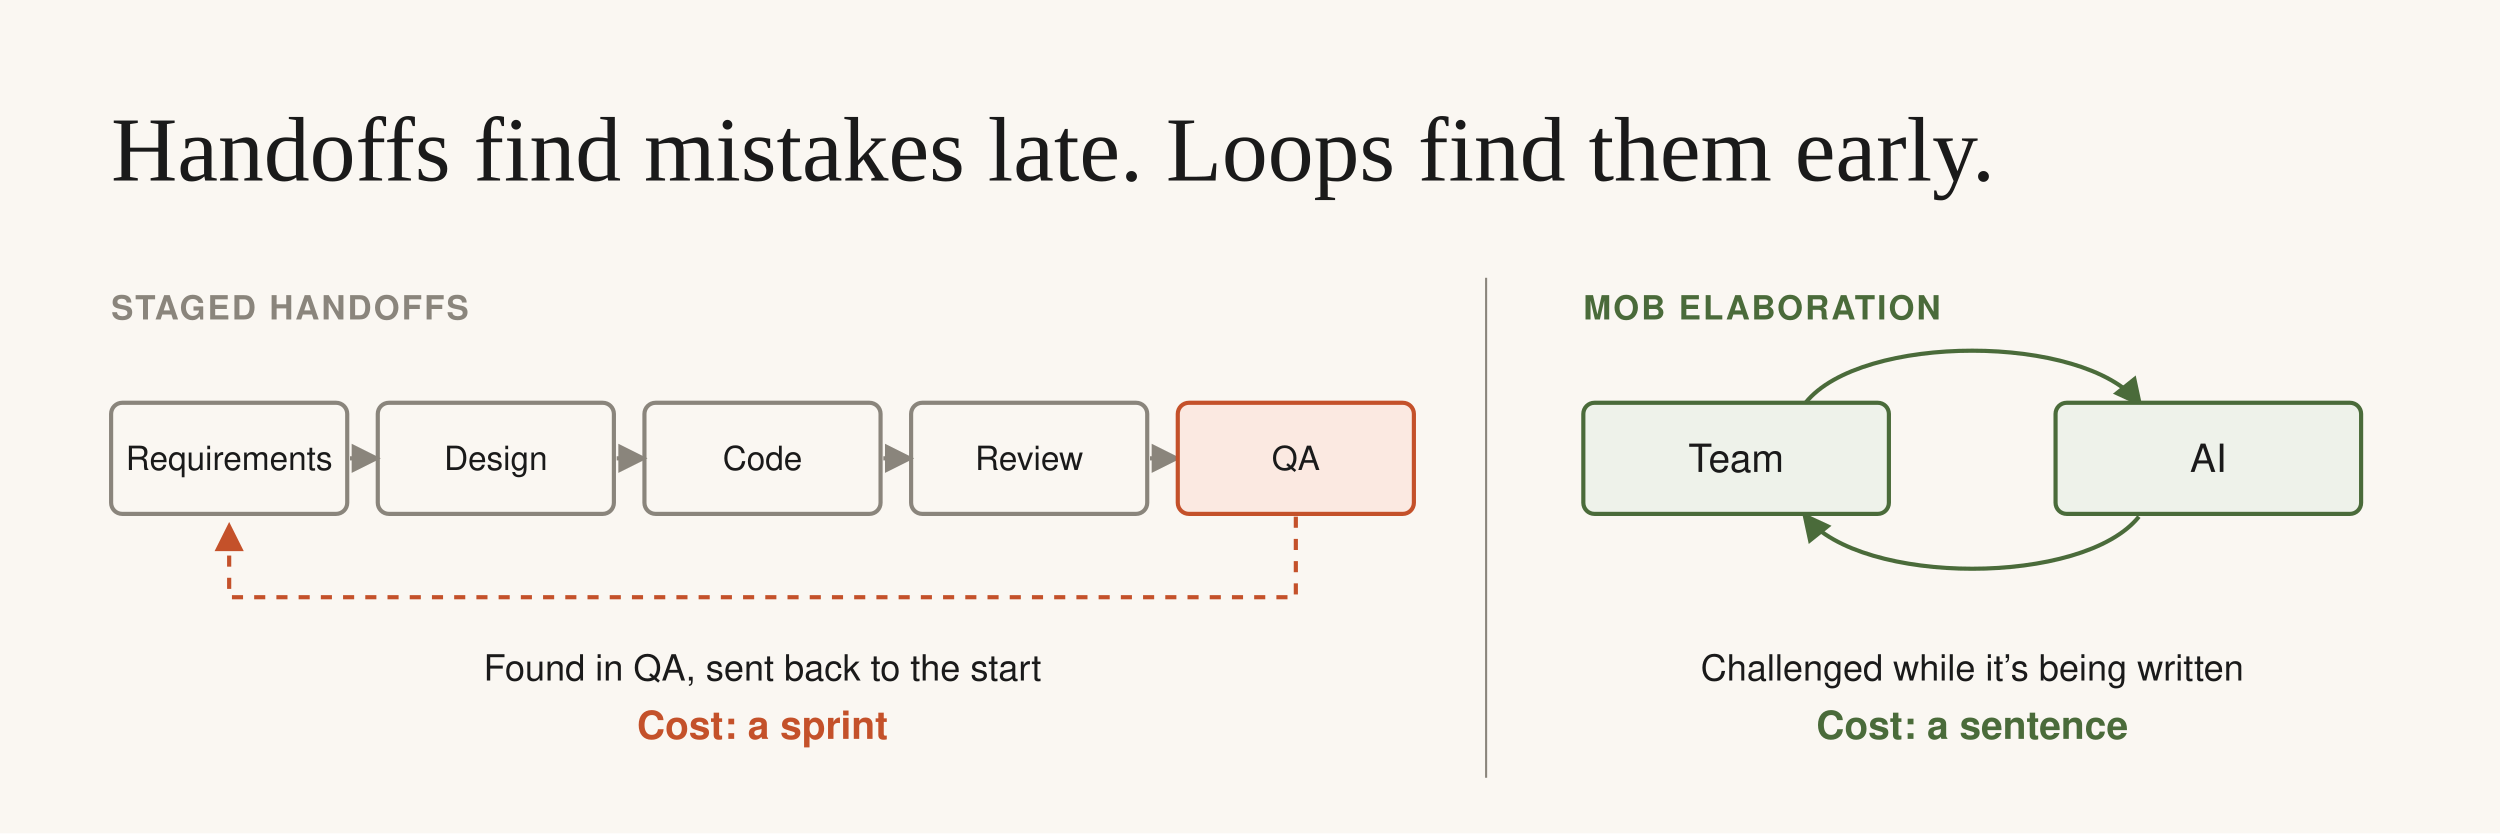
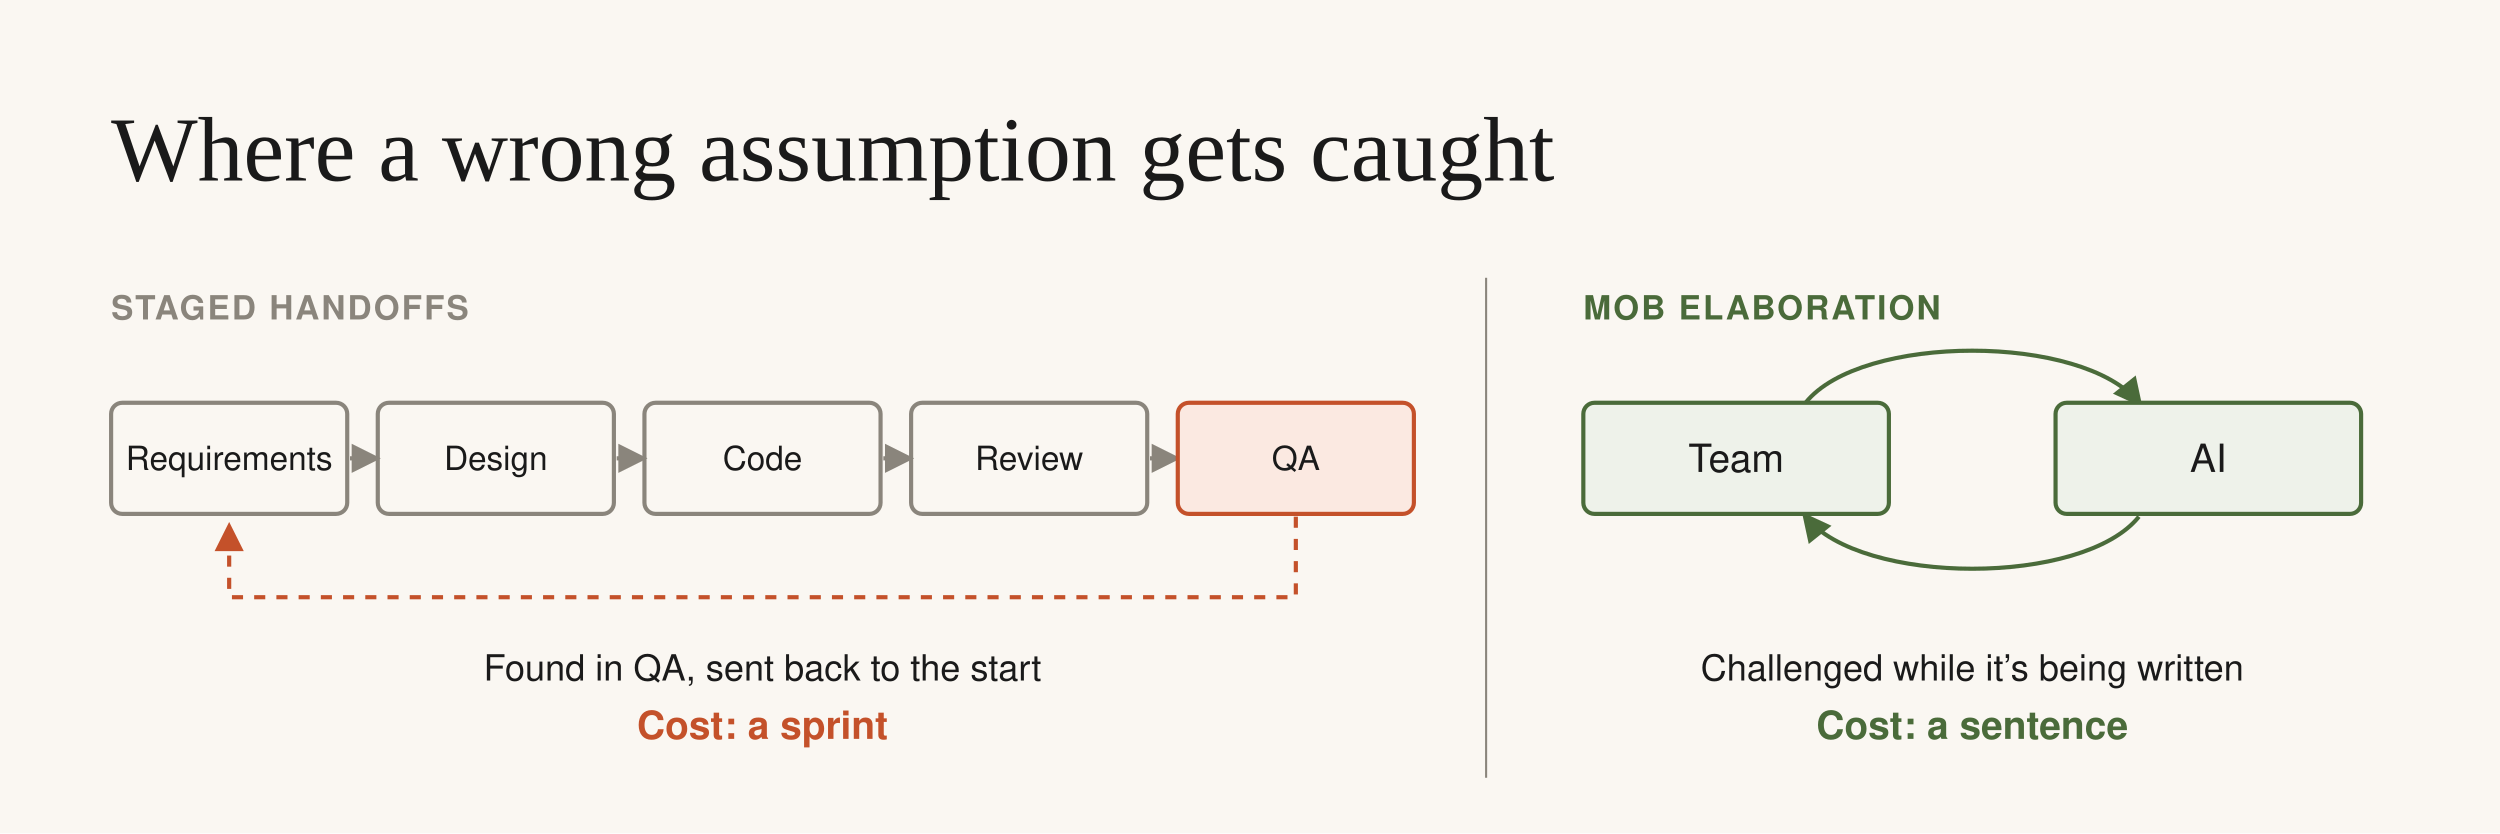
<svg xmlns="http://www.w3.org/2000/svg" viewBox="0 0 1800 600" width="1800" height="600">
  <defs>
    <marker id="a-g" viewBox="0 0 10 10" refX="8" refY="5" markerWidth="7" markerHeight="7" orient="auto-start-reverse">
      <path d="M0 0 L10 5 L0 10 z" fill="#4a6b3a" />
    </marker>
    <marker id="a-r" viewBox="0 0 10 10" refX="8" refY="5" markerWidth="7" markerHeight="7" orient="auto-start-reverse">
      <path d="M0 0 L10 5 L0 10 z" fill="#c4512a" />
    </marker>
    <marker id="a-k" viewBox="0 0 10 10" refX="8" refY="5" markerWidth="7" markerHeight="7" orient="auto-start-reverse">
      <path d="M0 0 L10 5 L0 10 z" fill="#8a857c" />
    </marker>
  </defs>
  <rect width="1800" height="600" fill="#faf7f2" />
-   <text x="80" y="130" font-family="Georgia, 'Times New Roman', serif" font-size="66" fill="#1a1a1a">Handoffs find mistakes late. Loops find them early.</text>
+   <text x="80" y="130" font-family="Georgia, 'Times New Roman', serif" font-size="66" fill="#1a1a1a">Where a wrong assumption gets caught</text>
  <g font-family="'Helvetica Neue', Helvetica, Arial, sans-serif">
    <text x="80" y="230" font-size="24" fill="#8a857c" text-anchor="start" font-weight="700" letter-spacing="1.5">STAGED HANDOFFS</text>
    <text x="1140" y="230" font-size="24" fill="#4a6b3a" text-anchor="start" font-weight="700" letter-spacing="1.5">MOB ELABORATION</text>
    <rect x="80" y="290" width="170" height="80" rx="8" fill="none" stroke="#8a857c" stroke-width="3" />
    <text x="165.0" y="338.4" font-size="24" fill="#1a1a1a" text-anchor="middle" font-weight="400" letter-spacing="0">Requirements</text>
    <line x1="252" y1="330" x2="270" y2="330" stroke="#8a857c" stroke-width="3" marker-end="url(#a-k)" />
    <rect x="272" y="290" width="170" height="80" rx="8" fill="none" stroke="#8a857c" stroke-width="3" />
    <text x="357.0" y="338.4" font-size="24" fill="#1a1a1a" text-anchor="middle" font-weight="400" letter-spacing="0">Design</text>
    <line x1="444" y1="330" x2="462" y2="330" stroke="#8a857c" stroke-width="3" marker-end="url(#a-k)" />
    <rect x="464" y="290" width="170" height="80" rx="8" fill="none" stroke="#8a857c" stroke-width="3" />
    <text x="549.0" y="338.4" font-size="24" fill="#1a1a1a" text-anchor="middle" font-weight="400" letter-spacing="0">Code</text>
    <line x1="636" y1="330" x2="654" y2="330" stroke="#8a857c" stroke-width="3" marker-end="url(#a-k)" />
    <rect x="656" y="290" width="170" height="80" rx="8" fill="none" stroke="#8a857c" stroke-width="3" />
    <text x="741.0" y="338.4" font-size="24" fill="#1a1a1a" text-anchor="middle" font-weight="400" letter-spacing="0">Review</text>
    <line x1="828" y1="330" x2="846" y2="330" stroke="#8a857c" stroke-width="3" marker-end="url(#a-k)" />
    <rect x="848" y="290" width="170" height="80" rx="8" fill="#fbe9e1" stroke="#c4512a" stroke-width="3" />
    <text x="933.0" y="338.4" font-size="24" fill="#1a1a1a" text-anchor="middle" font-weight="400" letter-spacing="0">QA</text>
    <path d="M933 372 L933 430 L165 430 L165 380" fill="none" stroke="#c4512a" stroke-width="3" stroke-dasharray="8 8" marker-end="url(#a-r)" />
    <text x="549" y="490" font-size="26" fill="#1a1a1a" text-anchor="middle" font-weight="400" letter-spacing="0">Found in QA, sent back to the start</text>
    <text x="549" y="532" font-size="28" fill="#c4512a" text-anchor="middle" font-weight="700" letter-spacing="0">Cost: a sprint</text>
    <line x1="1070" y1="200" x2="1070" y2="560" stroke="#8a857c" stroke-width="1.5" />
    <path d="M1300 290 C1340 240 1500 240 1540 290" fill="none" stroke="#4a6b3a" stroke-width="3" marker-end="url(#a-g)" />
    <path d="M1540 372 C1500 422 1340 422 1300 372" fill="none" stroke="#4a6b3a" stroke-width="3" marker-end="url(#a-g)" />
    <rect x="1140" y="290" width="220" height="80" rx="8" fill="#eef2ea" stroke="#4a6b3a" stroke-width="3" />
    <text x="1250.0" y="339.8" font-size="28" fill="#1a1a1a" text-anchor="middle" font-weight="400" letter-spacing="0">Team</text>
    <rect x="1480" y="290" width="220" height="80" rx="8" fill="#eef2ea" stroke="#4a6b3a" stroke-width="3" />
    <text x="1590.0" y="339.8" font-size="28" fill="#1a1a1a" text-anchor="middle" font-weight="400" letter-spacing="0">AI</text>
    <text x="1420" y="490" font-size="26" fill="#1a1a1a" text-anchor="middle" font-weight="400" letter-spacing="0">Challenged while it’s being written</text>
    <text x="1420" y="532" font-size="28" fill="#4a6b3a" text-anchor="middle" font-weight="700" letter-spacing="0">Cost: a sentence</text>
  </g>
</svg>
